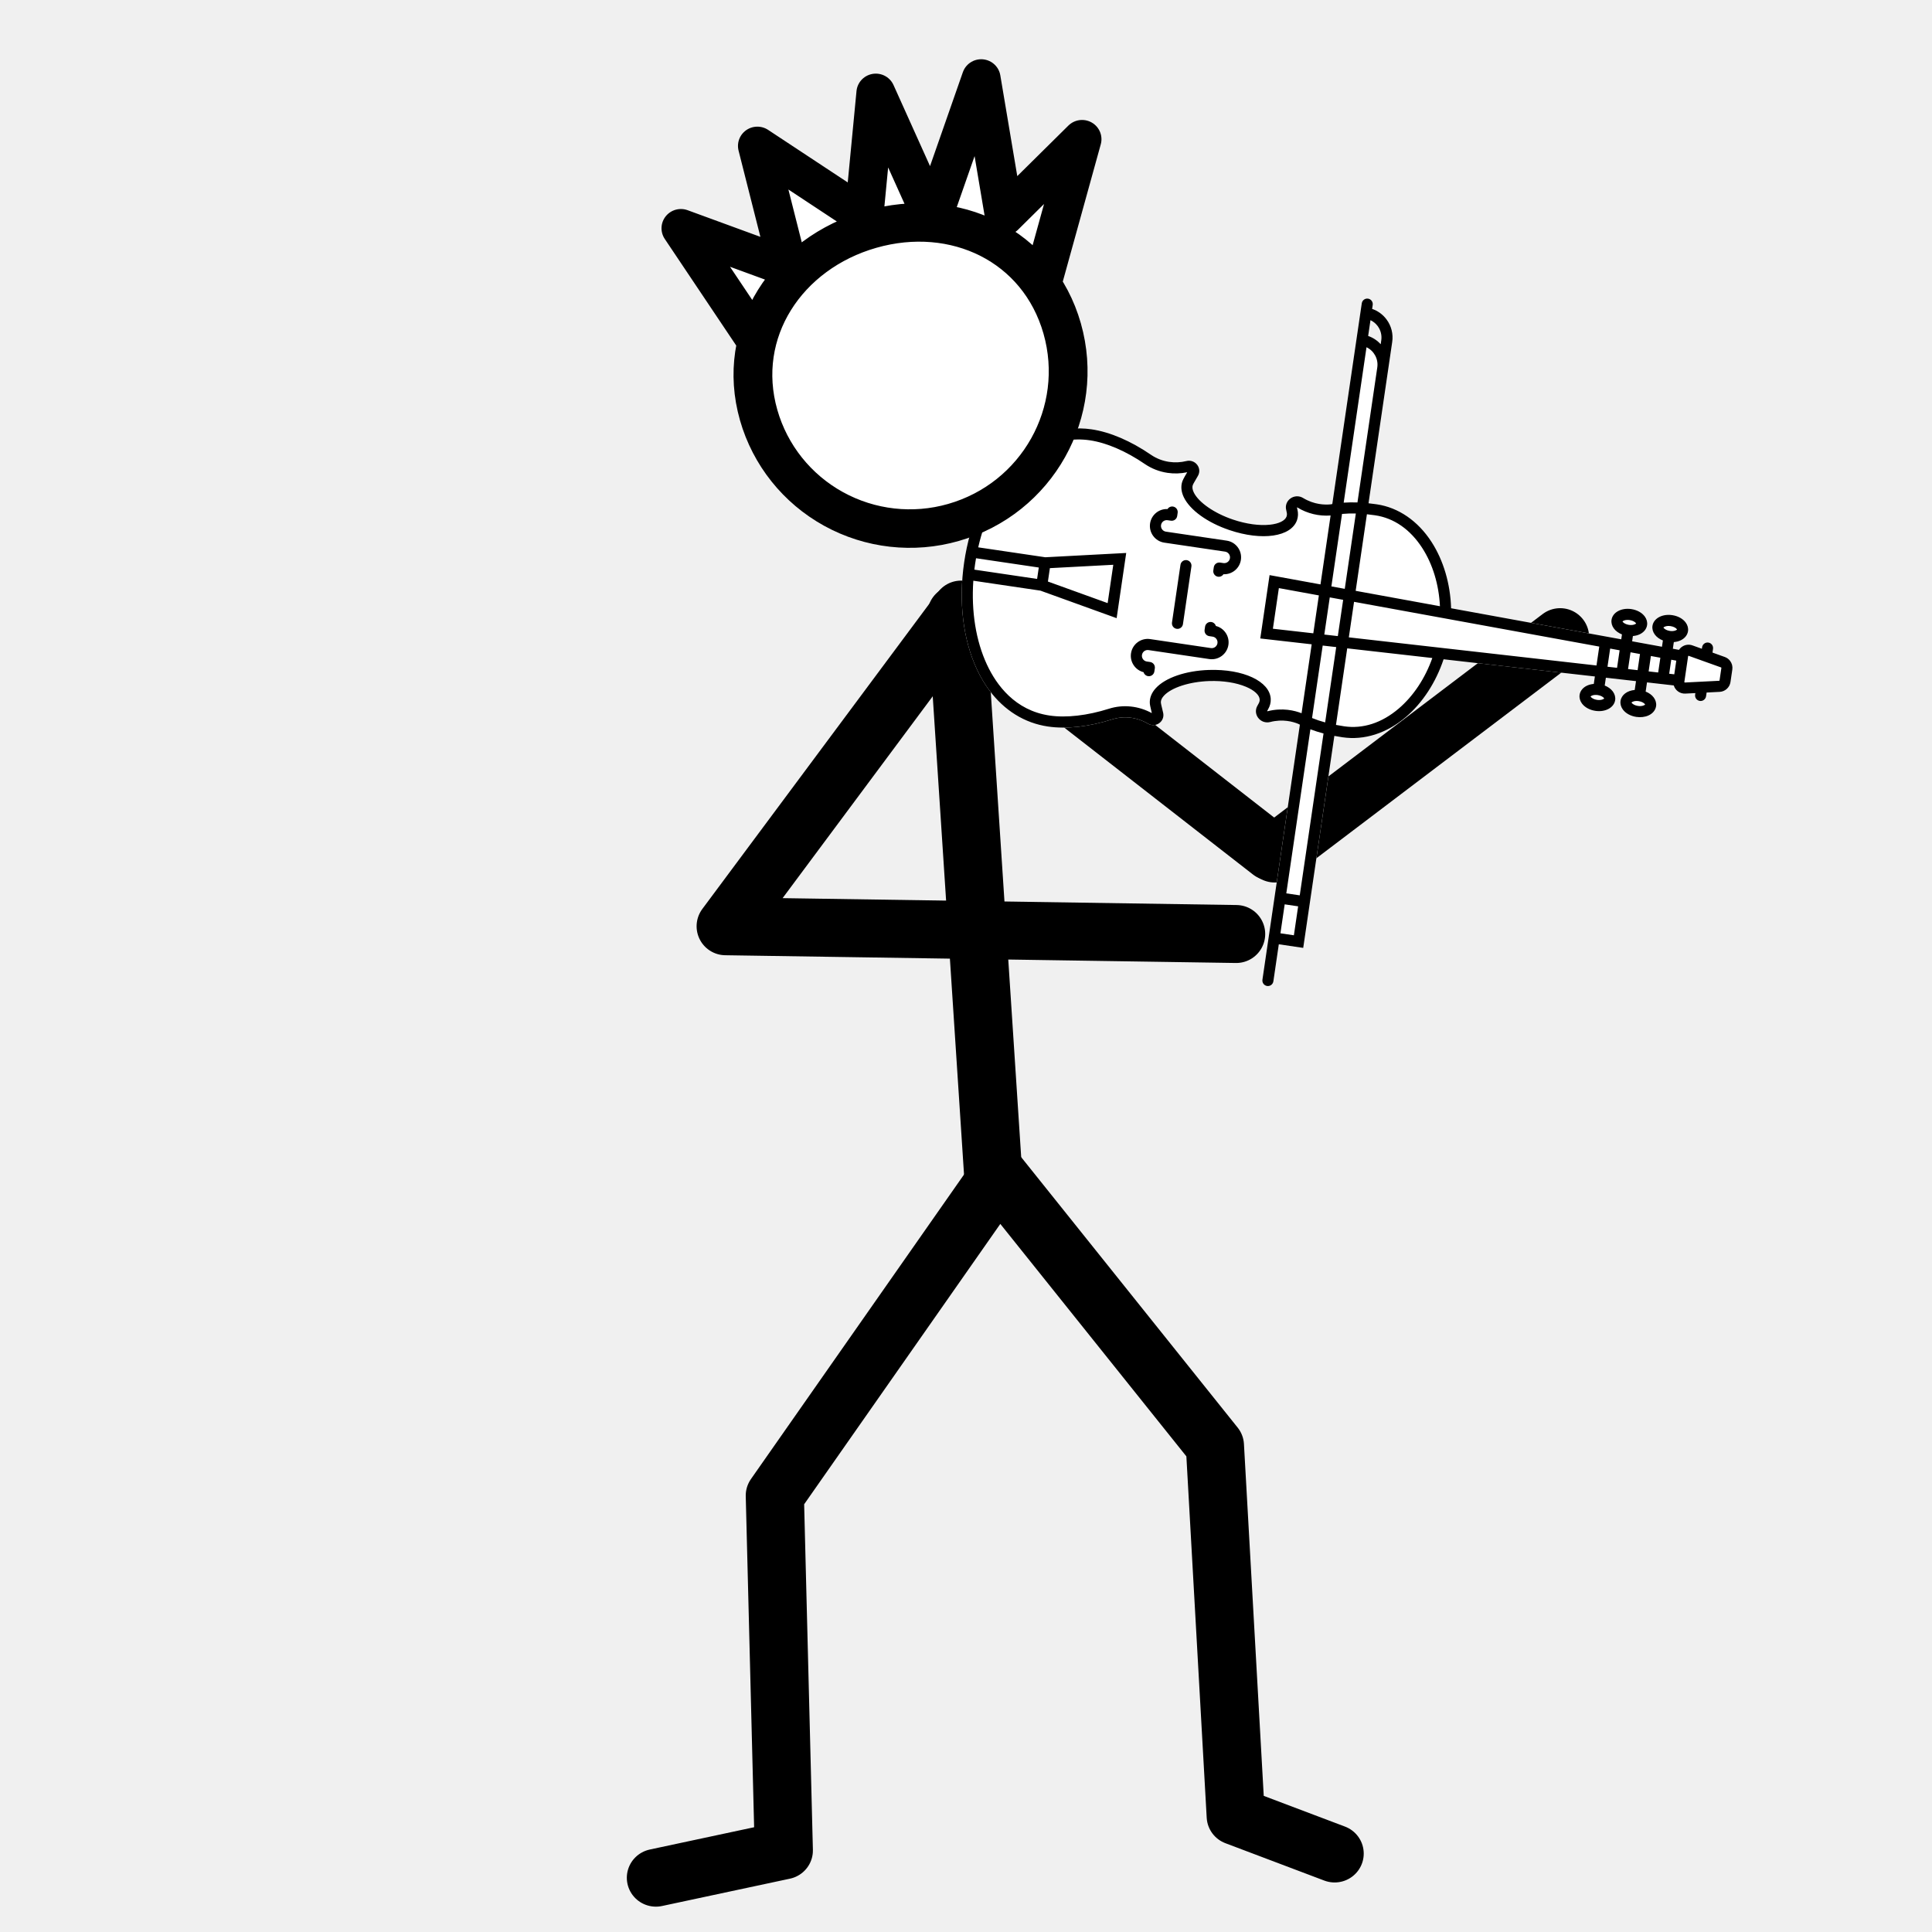
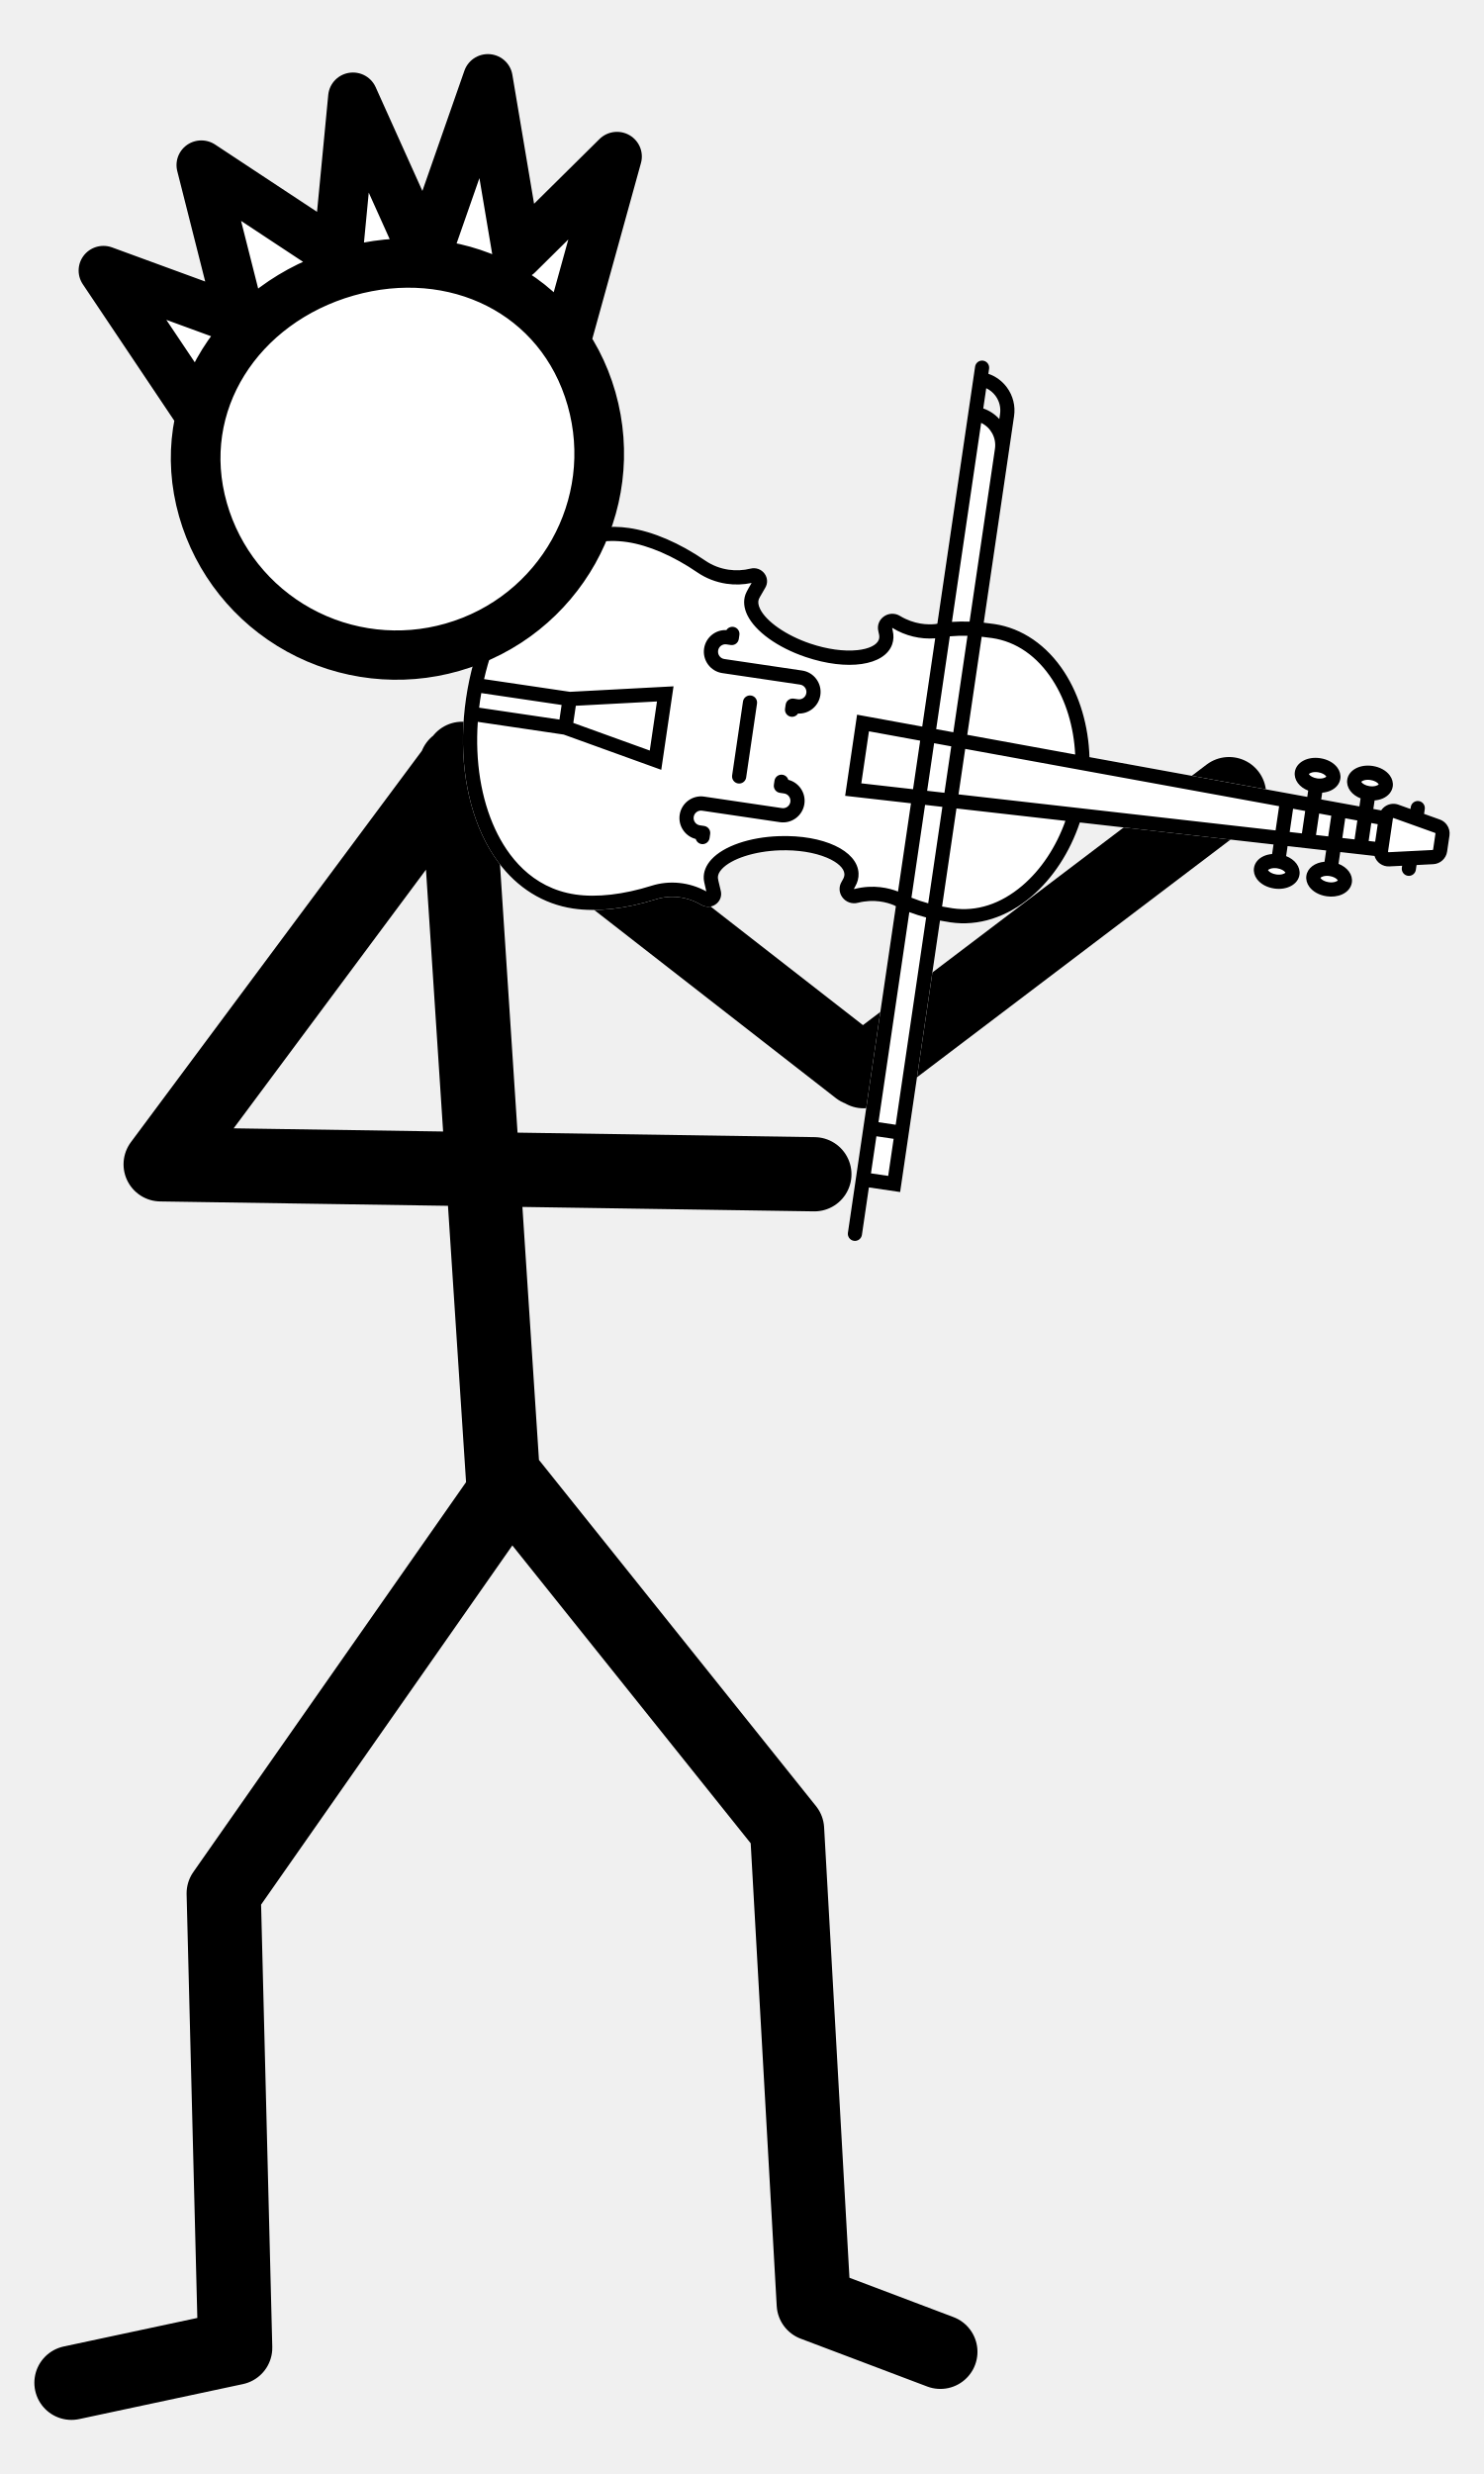
- <svg xmlns="http://www.w3.org/2000/svg" xml:space="preserve" width="100" height="100">
-   <path d="M50.765 27.006 66.56 39.3" style="display:inline;fill:none;stroke:#000;stroke-width:3;stroke-linecap:round;stroke-linejoin:round;stroke-miterlimit:4.7;stroke-dasharray:none;stroke-opacity:1" transform="translate(-.783 4.782)" />
-   <g style="display:inline;stroke-width:1.839;stroke-dasharray:none">
-     <path d="m44.242 23.499 1.19 18.313" style="fill:none;stroke:#000;stroke-width:1.839;stroke-linecap:round;stroke-linejoin:round;stroke-miterlimit:4.7;stroke-dasharray:none;stroke-opacity:1" transform="matrix(1.63742 0 0 1.62584 -22.934 -6.417)" />
-     <path d="m56.195 62.957-3.126-1.19-.659-11.799-6.833-8.597-7.078 10.188.284 11.298-4.043.87" style="display:inline;fill:none;stroke:#000;stroke-width:1.839;stroke-linecap:round;stroke-linejoin:round;stroke-miterlimit:4.7;stroke-dasharray:none;stroke-opacity:1" transform="matrix(1.63742 0 0 1.62584 -22.934 -6.417)" />
+ <svg xmlns="http://www.w3.org/2000/svg" xml:space="preserve" width="60" height="100" version="1.1" id="svg7">
+   <defs id="defs7" />
+   <g id="g7" transform="translate(-31.0608,-0.8799581)">
+     <path id="path4" style="display:inline;fill:none;stroke:#000000;stroke-width:3;stroke-linecap:round;stroke-linejoin:round;stroke-miterlimit:4.7;stroke-dasharray:none;stroke-opacity:1" transform="translate(-0.783,4.782)" d="M 64.77,43.562 38.339,43.161 50.529,26.77 M 66.76,39.396 81.536,28.197 M 50.765,27.006 66.56,39.3 m 3.304,51.859 -5.119,-1.935 -1.079,-19.183 -11.188,-13.977 -11.59,16.564 0.465,18.369 -6.62,1.414 m 15.559,-65.404 1.949,29.774" />
+     <g style="stroke-width:1.671" id="g6">
+       <path d="m 343.412,-44.356 a 3.227,3.227 0 0 0 -0.008,4.568 l 83.595,83.597 c -0.153,0.305 -0.309,0.61 -0.456,0.916 -1.674,2.794 -5.488,7.784 -12.577,10.68 -2.537,1.044 -4.164,3.47 -4.156,6.195 0.008,2.655 1.541,4.928 3.972,5.912 0.075,0.031 0.924,0.417 0.924,0.417 0.988,0.388 1.7,0.946 2.189,1.671 1.433,2.145 0.696,6.135 -1.98,10.661 -3.192,5.4 -8.618,10.914 -15.294,15.544 -9.416,6.537 -19.987,10.133 -26.304,8.934 -1.82,-0.345 -3.102,-1.055 -3.811,-2.114 -0.055,-0.086 -0.601,-0.977 -2.458,-5.504 -0.91,-2.205 -2.965,-3.576 -5.366,-3.583 l -0.014,-0.011 a 6.08,6.08 0 0 0 -5.61,3.747 26.1,26.1 0 0 1 -5.632,8.395 c -2.705,2.705 -5.996,4.8 -9.52,6.022 -13.643,4.714 -24.954,11.31 -32.71,19.064 -12.847,12.848 -17.617,31.143 -13.423,51.534 3.879,18.864 14.95,38.197 31.18,54.428 16.228,16.226 35.56,27.297 54.422,31.176 4.828,0.992 9.537,1.474 14.086,1.474 14.665,0 27.66,-5.096 37.465,-14.902 7.749,-7.748 14.343,-19.052 19.07,-32.696 2.346,-6.784 7.584,-12.3 14.375,-15.152 a 6.2,6.2 0 0 0 1.988,-1.348 5.99,5.99 0 0 0 1.657,-5.428 c -0.384,-1.928 -1.66,-3.475 -3.492,-4.233 -4.439,-1.82 -5.33,-2.358 -5.469,-2.448 -1.06,-0.709 -1.785,-1.99 -2.13,-3.803 -1.198,-6.311 2.4,-16.873 8.936,-26.301 4.63,-6.676 10.148,-12.121 15.548,-15.311 4.527,-2.676 8.513,-3.404 10.657,-1.97 0.727,0.487 1.266,1.199 1.663,2.199 l 0.414,0.89 c 0.99,2.446 3.259,3.984 5.914,3.992 l 0.026,-0.004 c 2.716,0 5.123,-1.63 6.166,-4.164 2.917,-7.117 7.91,-10.896 10.693,-12.55 0.307,-0.149 0.603,-0.314 0.908,-0.469 l 106.167,106.154 a 3.25,3.25 0 0 0 2.29,0.961 c 0.828,0 1.648,-0.322 2.278,-0.953 a 3.225,3.225 0 0 0 0.008,-4.568 l -15.408,-15.418 10.193,-10.186 -88.26,-88.274 c 1.154,-1.063 2.32,-2.17 3.494,-3.346 9.07,-9.068 13.538,-22.086 12.605,-36.67 -0.819,-12.821 -5.711,-26.138 -13.849,-37.827 l 60.753,-64.983 3.095,3.107 c -0.724,1.169 -1.253,2.387 -1.524,3.622 -0.587,2.667 0.04,5.164 1.7,6.824 1.232,1.232 2.956,1.908 4.862,1.908 2.78,0 5.738,-1.367 8.13,-3.758 4.163,-4.165 4.988,-9.885 1.863,-13.011 -1.231,-1.232 -2.955,-1.908 -4.86,-1.908 -1.857,0 -3.803,0.622 -5.598,1.738 l -3.243,-3.24 12.088,-12.948 3.666,3.666 c -2.302,3.72 -2.357,7.936 0.166,10.46 1.231,1.232 2.97,1.92 4.875,1.92 2.782,0 5.751,-1.383 8.14,-3.774 1.805,-1.804 3.06,-3.994 3.54,-6.182 0.587,-2.668 -0.025,-5.154 -1.686,-6.815 -1.231,-1.231 -2.956,-1.907 -4.86,-1.907 -1.857,0 -3.803,0.621 -5.598,1.738 l -3.819,-3.824 10.745,-11.503 a 6.7,6.7 0 0 0 2.259,0.4 6.73,6.73 0 0 0 5.606,-2.987 l 3.232,-4.864 0.648,0.638 c 0.63,0.632 1.459,0.937 2.286,0.937 0.827,0 1.661,-0.312 2.293,-0.943 a 3.24,3.24 0 0 0 -0.006,-4.579 l -1.552,-1.534 4.234,-6.362 a 6.73,6.73 0 0 0 -0.826,-8.484 l -5.193,-5.204 a 6.72,6.72 0 0 0 -4.768,-1.973 6.7,6.7 0 0 0 -3.731,1.129 l -6.346,4.255 -1.54,-1.549 a 3.24,3.24 0 0 0 -4.58,0.006 3.225,3.225 0 0 0 -0.007,4.569 l 0.632,0.627 -4.86,3.25 a 6.7,6.7 0 0 0 -2.965,4.928 6.7,6.7 0 0 0 0.355,2.932 l -2.646,2.474 -2.773,-2.756 c 0.725,-1.17 1.264,-2.4 1.535,-3.635 0.587,-2.668 -0.024,-5.153 -1.686,-6.814 -1.231,-1.231 -2.97,-1.919 -4.876,-1.919 -2.78,0 -5.748,1.383 -8.14,3.773 -4.163,4.165 -4.98,9.87 -1.854,12.997 1.232,1.231 2.97,1.918 4.876,1.918 1.855,0 3.788,-0.633 5.583,-1.75 l 2.61,2.614 -12.933,12.094 -2.187,-2.186 c 0.725,-1.168 1.249,-2.411 1.52,-3.646 0.587,-2.668 -0.036,-5.14 -1.697,-6.8 -1.231,-1.231 -2.956,-1.908 -4.86,-1.908 -2.782,0 -5.754,1.358 -8.145,3.748 -4.165,4.165 -4.965,9.881 -1.839,13.008 1.232,1.231 2.956,1.907 4.861,1.907 1.856,0 3.777,-0.618 5.572,-1.734 l 2.036,2.028 -73.795,69.016 C 505.445,16.154 492.135,11.25 479.315,10.43 464.728,9.498 451.694,13.984 442.62,23.057 a 118,118 0 0 0 -3.346,3.478 l -55.89,-55.88 -11.258,-11.255 a 17.54,17.54 0 0 0 -12.482,-5.172 17.55,17.55 0 0 0 -9.99,3.094 l -1.663,-1.684 a 3.24,3.24 0 0 0 -4.58,0.006 m 10.946,6.362 a 11.1,11.1 0 0 1 5.276,-1.305 c 2.985,0 5.794,1.161 7.905,3.273 3.754,2.105 -4.402,3.683 -6.614,4.616 z" style="display:inline;fill:#ffffff;stroke-width:1.671" transform="matrix(0.05284,0.07133,-0.0711,0.053,49.511,-6.691)" id="path5" />
+       <path d="m 428.817,161.1 a 3.235,3.235 0 0 0 2.288,-5.522 l -24.017,-24.016 a 3.235,3.235 0 0 0 -4.575,4.575 l 24.017,24.017 c 0.631,0.63 1.459,0.947 2.287,0.947 m 14.616,-20.325 a 3.237,3.237 0 0 0 -3.429,5.315 l 1.311,1.31 a 3.235,3.235 0 0 0 4.575,0 l 1.396,-1.395 a 3.37,3.37 0 0 1 4.757,0 3.377,3.377 0 0 1 0,4.77 l -25.388,25.387 c -3.837,3.838 -3.837,10.082 0,13.92 a 9.77,9.77 0 0 0 6.954,2.88 9.76,9.76 0 0 0 6.231,-2.225 3.235,3.235 0 0 0 3.428,-5.316 l -1.31,-1.31 a 3.236,3.236 0 0 0 -4.575,0 l -1.396,1.395 a 3.34,3.34 0 0 1 -2.379,0.985 3.34,3.34 0 0 1 -2.378,-0.985 3.377,3.377 0 0 1 0,-4.77 l 25.387,-25.388 c 3.838,-3.838 3.838,-10.082 0,-13.92 -3.601,-3.6 -9.326,-3.818 -13.184,-0.653 m -29.157,-31.14 a 3.367,3.367 0 0 1 2.385,5.745 l -1.396,1.396 a 3.236,3.236 0 0 0 -10e-4,4.575 l 1.31,1.31 a 3.235,3.235 0 0 0 5.315,-3.428 c 3.166,-3.86 2.947,-9.583 -0.655,-13.184 a 9.78,9.78 0 0 0 -6.96,-2.883 9.78,9.78 0 0 0 -6.959,2.883 l -25.387,25.388 a 3.375,3.375 0 0 1 -4.77,0 3.367,3.367 0 0 1 0,-4.757 l 1.396,-1.396 a 3.236,3.236 0 0 0 -10e-4,-4.576 l -1.311,-1.31 a 3.234,3.234 0 0 0 -5.315,3.43 c -3.165,3.858 -2.947,9.582 0.655,13.184 a 9.8,9.8 0 0 0 6.96,2.878 c 2.52,0 5.04,-0.96 6.96,-2.878 l 25.387,-25.389 a 3.36,3.36 0 0 1 2.387,-0.988 m 234.7,-190.747 -5.199,-5.2 a 6.68,6.68 0 0 0 -4.755,-1.969 6.7,6.7 0 0 0 -3.731,1.132 l -6.358,4.244 -1.543,-1.543 a 3.234,3.234 0 1 0 -4.574,4.574 l 0.63,0.63 -4.866,3.249 a 6.7,6.7 0 0 0 -2.958,4.932 6.7,6.7 0 0 0 0.36,2.93 l -2.653,2.48 -2.764,-2.764 c 0.725,-1.169 1.253,-2.405 1.524,-3.64 0.587,-2.668 -0.03,-5.152 -1.692,-6.813 -1.231,-1.23 -2.958,-1.91 -4.864,-1.91 -2.78,0 -5.747,1.372 -8.14,3.763 -4.163,4.165 -4.976,9.876 -1.85,13.003 1.231,1.232 2.959,1.91 4.864,1.91 1.855,0 3.79,-0.623 5.585,-1.739 l 2.61,2.61 -12.94,12.097 -2.189,-2.19 c 0.725,-1.168 1.252,-2.404 1.524,-3.639 0.586,-2.668 -0.031,-5.151 -1.692,-6.811 -1.232,-1.232 -2.96,-1.91 -4.864,-1.91 -2.782,0 -5.749,1.37 -8.14,3.76 -4.164,4.166 -4.978,9.877 -1.852,13.004 1.232,1.231 2.959,1.91 4.864,1.91 1.856,0 3.792,-0.623 5.587,-1.739 l 2.035,2.035 -73.803,69 C 505.44,16.146 492.127,11.248 479.307,10.428 464.72,9.496 451.691,13.978 442.617,23.052 a 118,118 0 0 0 -3.348,3.49 l -55.883,-55.884 -0.004,-0.003 -11.262,-11.26 a 17.53,17.53 0 0 0 -12.48,-5.169 17.5,17.5 0 0 0 -9.976,3.097 l -1.683,-1.683 a 3.235,3.235 0 0 0 -4.574,4.575 l 83.596,83.596 c -0.154,0.305 -0.31,0.61 -0.457,0.916 -1.673,2.794 -5.484,7.782 -12.573,10.678 a 6.67,6.67 0 0 0 -4.162,6.205 c 0.008,2.655 1.531,4.919 3.962,5.902 0.076,0.032 0.932,0.428 0.932,0.428 0.988,0.388 1.71,0.935 2.198,1.66 1.433,2.145 0.691,6.128 -1.985,10.654 -3.192,5.4 -8.627,10.923 -15.303,15.553 -9.416,6.537 -19.982,10.13 -26.299,8.93 -1.82,-0.345 -3.103,-1.06 -3.813,-2.119 -0.055,-0.086 -0.594,-0.968 -2.45,-5.495 -0.91,-2.205 -2.967,-3.58 -5.368,-3.587 h -0.017 a 6.07,6.07 0 0 0 -5.606,3.746 26.1,26.1 0 0 1 -5.636,8.4 c -2.705,2.705 -6,4.782 -9.524,6.005 -13.643,4.714 -24.952,11.305 -32.708,19.06 -12.848,12.848 -17.614,31.154 -13.42,51.545 3.88,18.864 14.954,38.19 31.185,54.422 16.227,16.226 35.552,27.299 54.414,31.177 4.828,0.993 9.537,1.483 14.086,1.483 14.665,0 27.652,-5.1 37.457,-14.905 7.749,-7.748 14.341,-19.053 19.068,-32.698 2.346,-6.783 7.594,-12.312 14.384,-15.164 a 6.1,6.1 0 0 0 1.994,-1.326 6.03,6.03 0 0 0 1.654,-5.45 c -0.385,-1.926 -1.65,-3.464 -3.483,-4.222 -4.438,-1.82 -5.345,-2.356 -5.483,-2.446 -1.06,-0.708 -1.772,-1.987 -2.118,-3.801 -1.198,-6.311 2.388,-16.886 8.924,-26.314 4.63,-6.676 10.153,-12.11 15.553,-15.3 4.527,-2.676 8.511,-3.416 10.656,-1.982 0.726,0.488 1.273,1.212 1.67,2.212 l 0.41,0.9 c 0.99,2.444 3.253,3.968 5.909,3.976 h 0.02 c 2.716,0 5.143,-1.633 6.185,-4.167 2.918,-7.117 7.899,-10.905 10.681,-12.56 0.308,-0.148 0.613,-0.305 0.92,-0.459 L 625.021,241.83 c 0.63,0.632 1.46,0.947 2.287,0.947 0.827,0 1.656,-0.316 2.287,-0.947 a 3.234,3.234 0 0 0 0,-4.575 l -15.415,-15.414 10.193,-10.192 -88.254,-88.255 a 116,116 0 0 0 3.489,-3.348 c 9.07,-9.069 13.55,-22.096 12.617,-36.68 -0.82,-12.821 -5.717,-26.134 -13.855,-37.823 l 60.75,-64.977 3.096,3.096 c -0.725,1.169 -1.251,2.404 -1.523,3.638 -0.586,2.667 0.03,5.151 1.692,6.811 1.231,1.232 2.959,1.91 4.864,1.91 2.781,0 5.748,-1.37 8.14,-3.762 4.163,-4.164 4.976,-9.875 1.852,-13.002 -1.232,-1.232 -2.96,-1.91 -4.865,-1.91 -1.857,0 -3.792,0.623 -5.587,1.74 l -3.25,-3.25 12.097,-12.94 3.668,3.667 c -2.303,3.72 -2.35,7.929 0.173,10.454 1.231,1.231 2.959,1.91 4.864,1.91 2.782,0 5.749,-1.37 8.139,-3.761 1.804,-1.805 3.063,-4.003 3.544,-6.192 0.587,-2.668 -0.03,-5.151 -1.692,-6.811 -1.231,-1.232 -2.959,-1.91 -4.864,-1.91 -1.856,0 -3.792,0.622 -5.587,1.739 l -3.825,-3.824 10.742,-11.49 a 6.71,6.71 0 0 0 7.859,-2.593 l 3.248,-4.867 0.636,0.636 a 3.23,3.23 0 0 0 4.574,0.001 3.234,3.234 0 0 0 0,-4.575 l -1.548,-1.548 4.244,-6.358 a 6.74,6.74 0 0 0 -0.835,-8.487 m -48.85,12.51 c -0.147,-0.47 0.17,-2.168 1.842,-3.84 1.29,-1.29 2.72,-1.867 3.564,-1.867 0.135,0 0.227,0.016 0.28,0.03 0.147,0.468 -0.17,2.167 -1.843,3.84 -1.289,1.29 -2.718,1.866 -3.563,1.866 a 1.2,1.2 0 0 1 -0.28,-0.029 m -17.094,17.094 c -0.146,-0.47 0.17,-2.168 1.842,-3.84 1.29,-1.29 2.72,-1.867 3.565,-1.867 0.134,0 0.226,0.015 0.28,0.029 0.147,0.469 -0.17,2.167 -1.843,3.84 -1.29,1.29 -2.72,1.867 -3.564,1.867 a 1.2,1.2 0 0 1 -0.28,-0.03 m 29.626,35.354 c 0.146,0.47 -0.172,2.168 -1.842,3.84 -1.291,1.29 -2.72,1.867 -3.565,1.867 a 1.2,1.2 0 0 1 -0.28,-0.03 c -0.147,-0.469 0.17,-2.167 1.842,-3.84 1.291,-1.289 2.72,-1.866 3.565,-1.866 0.134,0 0.227,0.015 0.28,0.029 m 17.093,-17.093 c 0.147,0.469 -0.17,2.167 -1.843,3.84 -1.289,1.29 -2.719,1.866 -3.564,1.866 a 1.2,1.2 0 0 1 -0.28,-0.029 c -0.146,-0.47 0.172,-2.168 1.843,-3.84 1.29,-1.29 2.72,-1.867 3.565,-1.867 0.134,0 0.227,0.016 0.28,0.03 m -9.662,-29.87 5.692,5.692 -2.042,2.184 -5.834,-5.835 z m -172.9,90.746 c 7.851,-7.852 18.818,-11.567 31.702,-10.742 11.241,0.719 22.95,4.928 33.393,11.93 L 475.723,62.998 443.846,31.121 a 110,110 0 0 1 3.344,-3.493 m 42.629,69.848 5.428,-5.806 31.355,31.356 a 67,67 0 0 1 -6.614,4.62 z M 485.24,92.9 469.764,77.424 l 5.806,-5.428 15.098,15.097 z m -4.42,4.728 -16.226,17.355 L 447.681,98.07 465.036,81.845 Z M 465.188,72.846 435.02,42.678 a 67,67 0 0 1 4.617,-6.617 l 31.358,31.357 z m -110.83,-110.83 a 11.1,11.1 0 0 1 5.28,-1.321 c 2.986,0 5.794,1.163 7.905,3.274 l 1.617,1.618 a 17.6,17.6 0 0 0 -8.228,3.005 z m 11.27,11.27 c 4.226,-2.26 9.609,-1.616 13.173,1.94 l 56.229,56.23 a 76,76 0 0 0 -4.707,6.526 z m -37.434,256.439 26.205,-26.206 4.746,4.747 -26.206,26.205 a 130,130 0 0 1 -2.407,-2.333 134,134 0 0 1 -2.338,-2.413 m 35.942,-25.62 -5.577,-5.577 20.52,-30.902 15.959,15.96 z m 137.139,-57.877 c -0.047,0.111 -0.22,0.012 -0.22,0.012 -0.144,-0.342 -0.267,-0.64 -0.414,-0.911 -0.885,-2.1 -2.22,-3.76 -3.974,-4.938 -8.557,-5.724 -23.659,2.431 -35.127,18.97 -7.694,11.097 -11.512,23.055 -9.963,31.207 0.67,3.532 2.357,6.289 4.872,7.97 0.58,0.388 1.692,0.999 5.403,2.548 -7.999,3.682 -14.156,10.395 -16.982,18.568 -4.344,12.541 -10.57,23.28 -17.528,30.24 -14.43,14.43 -32.798,14.304 -45.666,11.659 -14.943,-3.073 -30.257,-11.055 -43.92,-22.75 l 28.024,-28.022 39.424,-26.179 -27.14,-27.141 -26.18,39.424 -28.022,28.022 c -11.694,-13.664 -19.678,-28.978 -22.751,-43.92 -2.646,-12.868 -2.773,-31.236 11.658,-45.667 6.964,-6.965 17.706,-13.187 30.25,-17.521 4.447,-1.543 8.59,-4.152 11.982,-7.545 a 32.5,32.5 0 0 0 6.575,-9.445 c 1.775,4.245 2.307,5.04 2.545,5.399 1.689,2.525 4.451,4.214 7.99,4.884 8.154,1.545 20.107,-2.276 31.19,-9.97 16.537,-11.468 24.696,-26.565 18.972,-35.127 -1.185,-1.76 -2.847,-3.095 -4.942,-3.97 -0.29,-0.157 -0.628,-0.3 -1.053,-0.478 0.008,-0.05 0.042,-0.113 0.148,-0.157 a 32.73,32.73 0 0 0 15.345,-12.811 l 28.688,28.689 -22.083,20.645 26.375,26.375 20.646,-22.083 28.693,28.692 c -3.567,2.23 -9.371,6.928 -12.815,15.33 m 113.95,65.421 -5.618,5.618 -12.053,-12.054 5.617,-5.617 z m -16.629,-16.628 -5.617,5.617 -68.297,-68.297 a 76,76 0 0 0 6.524,-4.71 z M 545.77,83.779 c 0.824,12.887 -2.888,23.846 -10.734,31.692 a 111,111 0 0 1 -3.493,3.345 L 499.668,86.942 533.843,50.389 c 7,10.442 11.208,22.148 11.927,33.39 m -50.68,-1.414 -14.79,-14.79 106.376,-99.455 7.867,7.867 z m 96.315,-118.665 4.105,-3.838 7.292,7.292 -3.838,4.105 z m 15.819,-1.275 -6.984,-6.984 4.106,-3.838 6.717,6.717 z m 1.85,-15.244 4.104,-3.837 6.142,6.142 -3.836,4.104 z m 24.206,-6.688 c -0.099,0.148 -0.322,0.108 -0.392,0.04 l -10.754,-10.756 c -0.023,-0.024 -0.085,-0.085 -0.074,-0.205 a 0.23,0.23 0 0 1 0.112,-0.186 l 16.711,-11.154 a 0.25,0.25 0 0 1 0.322,0.03 l 5.199,5.199 c 0.084,0.085 0.098,0.22 0.031,0.321 z" style="display:inline;stroke-width:1.671" transform="matrix(0.05284,0.07133,-0.0711,0.053,49.511,-6.691)" id="path6" />
+     </g>
+     <path d="m 37.907,14.785 -2.377,-3.571 3.39,1.25 -0.973,-3.872 3.37,2.24 0.374,-3.928 1.786,3.994 1.545,-4.452 0.732,4.38 2.457,-2.447 -1.244,4.527 m 0.615,1.498 a 5.01,5.01 0 0 1 -3.438,6.176 4.967,4.967 0 0 1 -6.156,-3.418 c -0.751,-2.65 0.903,-5.155 3.553,-5.916 2.65,-0.761 5.29,0.508 6.041,3.158" style="display:inline;fill:#ffffff;stroke:#000000;stroke-width:1.226;stroke-linecap:round;stroke-linejoin:round;stroke-miterlimit:4.7;stroke-dasharray:none;stroke-opacity:1" transform="matrix(1.63742,0,0,1.62584,-22.934,-6.417)" id="path7" />
  </g>
-   <path d="m64.77 43.562-26.431-.401 12.19-16.391M66.76 39.396l14.776-11.199" style="display:inline;fill:none;stroke:#000;stroke-width:3;stroke-linecap:round;stroke-linejoin:round;stroke-miterlimit:4.7;stroke-dasharray:none;stroke-opacity:1" transform="translate(-.783 4.782)" />
-   <g style="stroke-width:1.671">
-     <path d="M343.412-44.356a3.227 3.227 0 0 0-.008 4.568l83.595 83.597c-.153.305-.309.61-.456.916-1.674 2.794-5.488 7.784-12.577 10.68-2.537 1.044-4.164 3.47-4.156 6.195.008 2.655 1.541 4.928 3.972 5.912.075.031.924.417.924.417.988.388 1.7.946 2.189 1.671 1.433 2.145.696 6.135-1.98 10.661-3.192 5.4-8.618 10.914-15.294 15.544-9.416 6.537-19.987 10.133-26.304 8.934-1.82-.345-3.102-1.055-3.811-2.114-.055-.086-.601-.977-2.458-5.504-.91-2.205-2.965-3.576-5.366-3.583l-.014-.011a6.08 6.08 0 0 0-5.61 3.747 26.1 26.1 0 0 1-5.632 8.395c-2.705 2.705-5.996 4.8-9.52 6.022-13.643 4.714-24.954 11.31-32.71 19.064-12.847 12.848-17.617 31.143-13.423 51.534 3.879 18.864 14.95 38.197 31.18 54.428 16.228 16.226 35.56 27.297 54.422 31.176 4.828.992 9.537 1.474 14.086 1.474 14.665 0 27.66-5.096 37.465-14.902 7.749-7.748 14.343-19.052 19.07-32.696 2.346-6.784 7.584-12.3 14.375-15.152a6.2 6.2 0 0 0 1.988-1.348 5.99 5.99 0 0 0 1.657-5.428c-.384-1.928-1.66-3.475-3.492-4.233-4.439-1.82-5.33-2.358-5.469-2.448-1.06-.709-1.785-1.99-2.13-3.803-1.198-6.311 2.4-16.873 8.936-26.301 4.63-6.676 10.148-12.121 15.548-15.311 4.527-2.676 8.513-3.404 10.657-1.97.727.487 1.266 1.199 1.663 2.199l.414.89c.99 2.446 3.259 3.984 5.914 3.992l.026-.004c2.716 0 5.123-1.63 6.166-4.164 2.917-7.117 7.91-10.896 10.693-12.55.307-.149.603-.314.908-.469l106.167 106.154a3.25 3.25 0 0 0 2.29.961c.828 0 1.648-.322 2.278-.953a3.225 3.225 0 0 0 .008-4.568l-15.408-15.418 10.193-10.186-88.26-88.274c1.154-1.063 2.32-2.17 3.494-3.346 9.07-9.068 13.538-22.086 12.605-36.67-.819-12.821-5.711-26.138-13.849-37.827l60.753-64.983 3.095 3.107c-.724 1.169-1.253 2.387-1.524 3.622-.587 2.667.04 5.164 1.7 6.824 1.232 1.232 2.956 1.908 4.862 1.908 2.78 0 5.738-1.367 8.13-3.758 4.163-4.165 4.988-9.885 1.863-13.011-1.231-1.232-2.955-1.908-4.86-1.908-1.857 0-3.803.622-5.598 1.738l-3.243-3.24 12.088-12.948 3.666 3.666c-2.302 3.72-2.357 7.936.166 10.46 1.231 1.232 2.97 1.92 4.875 1.92 2.782 0 5.751-1.383 8.14-3.774 1.805-1.804 3.06-3.994 3.54-6.182.587-2.668-.025-5.154-1.686-6.815-1.231-1.231-2.956-1.907-4.86-1.907-1.857 0-3.803.621-5.598 1.738l-3.819-3.824 10.745-11.503a6.7 6.7 0 0 0 2.259.4 6.73 6.73 0 0 0 5.606-2.987l3.232-4.864.648.638c.63.632 1.459.937 2.286.937s1.661-.312 2.293-.943a3.24 3.24 0 0 0-.006-4.579l-1.552-1.534 4.234-6.362a6.73 6.73 0 0 0-.826-8.484l-5.193-5.204a6.72 6.72 0 0 0-4.768-1.973 6.7 6.7 0 0 0-3.731 1.129l-6.346 4.255-1.54-1.549a3.24 3.24 0 0 0-4.58.006 3.225 3.225 0 0 0-.007 4.569l.632.627-4.86 3.25a6.7 6.7 0 0 0-2.965 4.928 6.7 6.7 0 0 0 .355 2.932l-2.646 2.474-2.773-2.756c.725-1.17 1.264-2.4 1.535-3.635.587-2.668-.024-5.153-1.686-6.814-1.231-1.231-2.97-1.919-4.876-1.919-2.78 0-5.748 1.383-8.14 3.773-4.163 4.165-4.98 9.87-1.854 12.997 1.232 1.231 2.97 1.918 4.876 1.918 1.855 0 3.788-.633 5.583-1.75l2.61 2.614L595.67-49.14l-2.187-2.186c.725-1.168 1.249-2.411 1.52-3.646.587-2.668-.036-5.14-1.697-6.8-1.231-1.231-2.956-1.908-4.86-1.908-2.782 0-5.754 1.358-8.145 3.748-4.165 4.165-4.965 9.881-1.839 13.008 1.232 1.231 2.956 1.907 4.861 1.907 1.856 0 3.777-.618 5.572-1.734l2.036 2.028-73.795 69.016c-11.691-8.139-25.001-13.043-37.821-13.863-14.587-.932-27.621 3.554-36.695 12.627a118 118 0 0 0-3.346 3.478l-55.89-55.88L372.126-40.6a17.54 17.54 0 0 0-12.482-5.172 17.55 17.55 0 0 0-9.99 3.094l-1.663-1.684a3.24 3.24 0 0 0-4.58.006m10.946 6.362a11.1 11.1 0 0 1 5.276-1.305c2.985 0 5.794 1.161 7.905 3.273 3.754 2.105-4.402 3.683-6.614 4.616z" style="display:inline;fill:#fff;stroke-width:1.671" transform="matrix(.05284 .07133 -.0711 .053 49.511 -6.691)" />
-     <path d="M428.817 161.1a3.235 3.235 0 0 0 2.288-5.522l-24.017-24.016a3.235 3.235 0 0 0-4.575 4.575l24.017 24.017c.631.63 1.459.947 2.287.947m14.616-20.325a3.237 3.237 0 0 0-3.429 5.315l1.311 1.31a3.235 3.235 0 0 0 4.575 0l1.396-1.395a3.37 3.37 0 0 1 4.757 0 3.377 3.377 0 0 1 0 4.77l-25.388 25.387c-3.837 3.838-3.837 10.082 0 13.92a9.77 9.77 0 0 0 6.954 2.88 9.76 9.76 0 0 0 6.231-2.225 3.235 3.235 0 0 0 3.428-5.316l-1.31-1.31a3.236 3.236 0 0 0-4.575 0l-1.396 1.395a3.34 3.34 0 0 1-2.379.985 3.34 3.34 0 0 1-2.378-.985 3.377 3.377 0 0 1 0-4.77l25.387-25.388c3.838-3.838 3.838-10.082 0-13.92-3.601-3.6-9.326-3.818-13.184-.653m-29.157-31.14a3.367 3.367 0 0 1 2.385 5.745l-1.396 1.396a3.236 3.236 0 0 0-.001 4.575l1.31 1.31a3.235 3.235 0 0 0 5.315-3.428c3.166-3.86 2.947-9.583-.655-13.184a9.78 9.78 0 0 0-6.96-2.883 9.78 9.78 0 0 0-6.959 2.883l-25.387 25.388a3.375 3.375 0 0 1-4.77 0 3.367 3.367 0 0 1 0-4.757l1.396-1.396a3.236 3.236 0 0 0-.001-4.576l-1.311-1.31a3.234 3.234 0 0 0-5.315 3.43c-3.165 3.858-2.947 9.582.655 13.184a9.8 9.8 0 0 0 6.96 2.878c2.52 0 5.04-.96 6.96-2.878l25.387-25.389a3.36 3.36 0 0 1 2.387-.988m234.7-190.747-5.199-5.2a6.68 6.68 0 0 0-4.755-1.969 6.7 6.7 0 0 0-3.731 1.132l-6.358 4.244-1.543-1.543a3.234 3.234 0 1 0-4.574 4.574l.63.63-4.866 3.249a6.7 6.7 0 0 0-2.958 4.932 6.7 6.7 0 0 0 .36 2.93l-2.653 2.48-2.764-2.764c.725-1.169 1.253-2.405 1.524-3.64.587-2.668-.03-5.152-1.692-6.813-1.231-1.23-2.958-1.91-4.864-1.91-2.78 0-5.747 1.372-8.14 3.763-4.163 4.165-4.976 9.876-1.85 13.003 1.231 1.232 2.959 1.91 4.864 1.91 1.855 0 3.79-.623 5.585-1.739l2.61 2.61-12.94 12.097-2.189-2.19c.725-1.168 1.252-2.404 1.524-3.639.586-2.668-.031-5.151-1.692-6.811-1.232-1.232-2.96-1.91-4.864-1.91-2.782 0-5.749 1.37-8.14 3.76-4.164 4.166-4.978 9.877-1.852 13.004 1.232 1.231 2.959 1.91 4.864 1.91 1.856 0 3.792-.623 5.587-1.739l2.035 2.035-73.803 69c-11.692-8.139-25.005-13.037-37.825-13.857-14.587-.932-27.616 3.55-36.69 12.624a118 118 0 0 0-3.348 3.49l-55.883-55.884-.004-.003-11.262-11.26a17.53 17.53 0 0 0-12.48-5.169 17.5 17.5 0 0 0-9.976 3.097l-1.683-1.683a3.235 3.235 0 0 0-4.574 4.575l83.596 83.596c-.154.305-.31.61-.457.916-1.673 2.794-5.484 7.782-12.573 10.678a6.67 6.67 0 0 0-4.162 6.205c.008 2.655 1.531 4.919 3.962 5.902.076.032.932.428.932.428.988.388 1.71.935 2.198 1.66 1.433 2.145.691 6.128-1.985 10.654-3.192 5.4-8.627 10.923-15.303 15.553-9.416 6.537-19.982 10.13-26.299 8.93-1.82-.345-3.103-1.06-3.813-2.119-.055-.086-.594-.968-2.45-5.495-.91-2.205-2.967-3.58-5.368-3.587h-.017a6.07 6.07 0 0 0-5.606 3.746 26.1 26.1 0 0 1-5.636 8.4c-2.705 2.705-6 4.782-9.524 6.005-13.643 4.714-24.952 11.305-32.708 19.06-12.848 12.848-17.614 31.154-13.42 51.545 3.88 18.864 14.954 38.19 31.185 54.422 16.227 16.226 35.552 27.299 54.414 31.177 4.828.993 9.537 1.483 14.086 1.483 14.665 0 27.652-5.1 37.457-14.905 7.749-7.748 14.341-19.053 19.068-32.698 2.346-6.783 7.594-12.312 14.384-15.164a6.1 6.1 0 0 0 1.994-1.326 6.03 6.03 0 0 0 1.654-5.45c-.385-1.926-1.65-3.464-3.483-4.222-4.438-1.82-5.345-2.356-5.483-2.446-1.06-.708-1.772-1.987-2.118-3.801-1.198-6.311 2.388-16.886 8.924-26.314 4.63-6.676 10.153-12.11 15.553-15.3 4.527-2.676 8.511-3.416 10.656-1.982.726.488 1.273 1.212 1.67 2.212l.41.9c.99 2.444 3.253 3.968 5.909 3.976h.02c2.716 0 5.143-1.633 6.185-4.167 2.918-7.117 7.899-10.905 10.681-12.56.308-.148.613-.305.92-.459L625.021 241.83c.63.632 1.46.947 2.287.947s1.656-.316 2.287-.947a3.234 3.234 0 0 0 0-4.575l-15.415-15.414 10.193-10.192-88.254-88.255a116 116 0 0 0 3.489-3.348c9.07-9.069 13.55-22.096 12.617-36.68-.82-12.821-5.717-26.134-13.855-37.823l60.75-64.977 3.096 3.096c-.725 1.169-1.251 2.404-1.523 3.638-.586 2.667.03 5.151 1.692 6.811 1.231 1.232 2.959 1.91 4.864 1.91 2.781 0 5.748-1.37 8.14-3.762 4.163-4.164 4.976-9.875 1.852-13.002-1.232-1.232-2.96-1.91-4.865-1.91-1.857 0-3.792.623-5.587 1.74l-3.25-3.25 12.097-12.94 3.668 3.667c-2.303 3.72-2.35 7.929.173 10.454 1.231 1.231 2.959 1.91 4.864 1.91 2.782 0 5.749-1.37 8.139-3.761 1.804-1.805 3.063-4.003 3.544-6.192.587-2.668-.03-5.151-1.692-6.811-1.231-1.232-2.959-1.91-4.864-1.91-1.856 0-3.792.622-5.587 1.739l-3.825-3.824 10.742-11.49a6.71 6.71 0 0 0 7.859-2.593l3.248-4.867.636.636a3.23 3.23 0 0 0 4.574.001 3.234 3.234 0 0 0 0-4.575l-1.548-1.548 4.244-6.358a6.74 6.74 0 0 0-.835-8.487m-48.85 12.51c-.147-.47.17-2.168 1.842-3.84 1.29-1.29 2.72-1.867 3.564-1.867.135 0 .227.016.28.03.147.468-.17 2.167-1.843 3.84-1.289 1.29-2.718 1.866-3.563 1.866a1.2 1.2 0 0 1-.28-.029m-17.094 17.094c-.146-.47.17-2.168 1.842-3.84 1.29-1.29 2.72-1.867 3.565-1.867.134 0 .226.015.28.029.147.469-.17 2.167-1.843 3.84-1.29 1.29-2.72 1.867-3.564 1.867a1.2 1.2 0 0 1-.28-.03m29.626 35.354c.146.47-.172 2.168-1.842 3.84-1.291 1.29-2.72 1.867-3.565 1.867a1.2 1.2 0 0 1-.28-.03c-.147-.469.17-2.167 1.842-3.84 1.291-1.289 2.72-1.866 3.565-1.866.134 0 .227.015.28.029m17.093-17.093c.147.469-.17 2.167-1.843 3.84-1.289 1.29-2.719 1.866-3.564 1.866a1.2 1.2 0 0 1-.28-.029c-.146-.47.172-2.168 1.843-3.84 1.29-1.29 2.72-1.867 3.565-1.867.134 0 .227.016.28.03m-9.662-29.87 5.692 5.692-2.042 2.184-5.834-5.835zm-172.9 90.746c7.851-7.852 18.818-11.567 31.702-10.742 11.241.719 22.95 4.928 33.393 11.93l-36.562 34.182-31.877-31.877a110 110 0 0 1 3.344-3.493m42.629 69.848 5.428-5.806 31.355 31.356a67 67 0 0 1-6.614 4.62zM485.24 92.9l-15.476-15.476 5.806-5.428 15.098 15.097zm-4.42 4.728-16.226 17.355-16.913-16.913 17.355-16.225zm-15.632-24.782L435.02 42.678a67 67 0 0 1 4.617-6.617l31.358 31.357zm-110.83-110.83a11.1 11.1 0 0 1 5.28-1.321c2.986 0 5.794 1.163 7.905 3.274l1.617 1.618a17.6 17.6 0 0 0-8.228 3.005zm11.27 11.27c4.226-2.26 9.609-1.616 13.173 1.94l56.229 56.23a76 76 0 0 0-4.707 6.526zm-37.434 256.439 26.205-26.206 4.746 4.747-26.206 26.205a130 130 0 0 1-2.407-2.333 134 134 0 0 1-2.338-2.413m35.942-25.62-5.577-5.577 20.52-30.902 15.959 15.96zm137.139-57.877c-.047.111-.22.012-.22.012-.144-.342-.267-.64-.414-.911-.885-2.1-2.22-3.76-3.974-4.938-8.557-5.724-23.659 2.431-35.127 18.97-7.694 11.097-11.512 23.055-9.963 31.207.67 3.532 2.357 6.289 4.872 7.97.58.388 1.692.999 5.403 2.548-7.999 3.682-14.156 10.395-16.982 18.568-4.344 12.541-10.57 23.28-17.528 30.24-14.43 14.43-32.798 14.304-45.666 11.659-14.943-3.073-30.257-11.055-43.92-22.75l28.024-28.022 39.424-26.179-27.14-27.141-26.18 39.424-28.022 28.022c-11.694-13.664-19.678-28.978-22.751-43.92-2.646-12.868-2.773-31.236 11.658-45.667 6.964-6.965 17.706-13.187 30.25-17.521 4.447-1.543 8.59-4.152 11.982-7.545a32.5 32.5 0 0 0 6.575-9.445c1.775 4.245 2.307 5.04 2.545 5.399 1.689 2.525 4.451 4.214 7.99 4.884 8.154 1.545 20.107-2.276 31.19-9.97 16.537-11.468 24.696-26.565 18.972-35.127-1.185-1.76-2.847-3.095-4.942-3.97-.29-.157-.628-.3-1.053-.478.008-.05.042-.113.148-.157a32.73 32.73 0 0 0 15.345-12.811l28.688 28.689-22.083 20.645 26.375 26.375 20.646-22.083 28.693 28.692c-3.567 2.23-9.371 6.928-12.815 15.33m113.95 65.421-5.618 5.618-12.053-12.054 5.617-5.617zm-16.629-16.628-5.617 5.617-68.297-68.297a76 76 0 0 0 6.524-4.71zM545.77 83.779c.824 12.887-2.888 23.846-10.734 31.692a111 111 0 0 1-3.493 3.345l-31.875-31.874 34.175-36.553c7 10.442 11.208 22.148 11.927 33.39m-50.68-1.414-14.79-14.79L586.676-31.88l7.867 7.867zM591.405-36.3l4.105-3.838 7.292 7.292-3.838 4.105zm15.819-1.275-6.984-6.984 4.106-3.838 6.717 6.717zm1.85-15.244 4.104-3.837 6.142 6.142-3.836 4.104zm24.206-6.688c-.099.148-.322.108-.392.04l-10.754-10.756c-.023-.024-.085-.085-.074-.205a.23.23 0 0 1 .112-.186l16.711-11.154a.25.25 0 0 1 .322.03l5.199 5.199c.084.085.098.22.031.321z" style="display:inline;stroke-width:1.671" transform="matrix(.05284 .07133 -.0711 .053 49.511 -6.691)" />
-   </g>
-   <path d="m37.907 14.785-2.377-3.571 3.39 1.25-.973-3.872 3.37 2.24.374-3.928 1.786 3.994 1.545-4.452.732 4.38 2.457-2.447-1.244 4.527m.615 1.498a5.01 5.01 0 0 1-3.438 6.176 4.967 4.967 0 0 1-6.156-3.418c-.751-2.65.903-5.155 3.553-5.916s5.29.508 6.041 3.158" style="display:inline;fill:#fff;stroke:#000;stroke-width:1.226;stroke-linecap:round;stroke-linejoin:round;stroke-miterlimit:4.7;stroke-dasharray:none;stroke-opacity:1" transform="matrix(1.63742 0 0 1.62584 -22.934 -6.417)" />
</svg>
